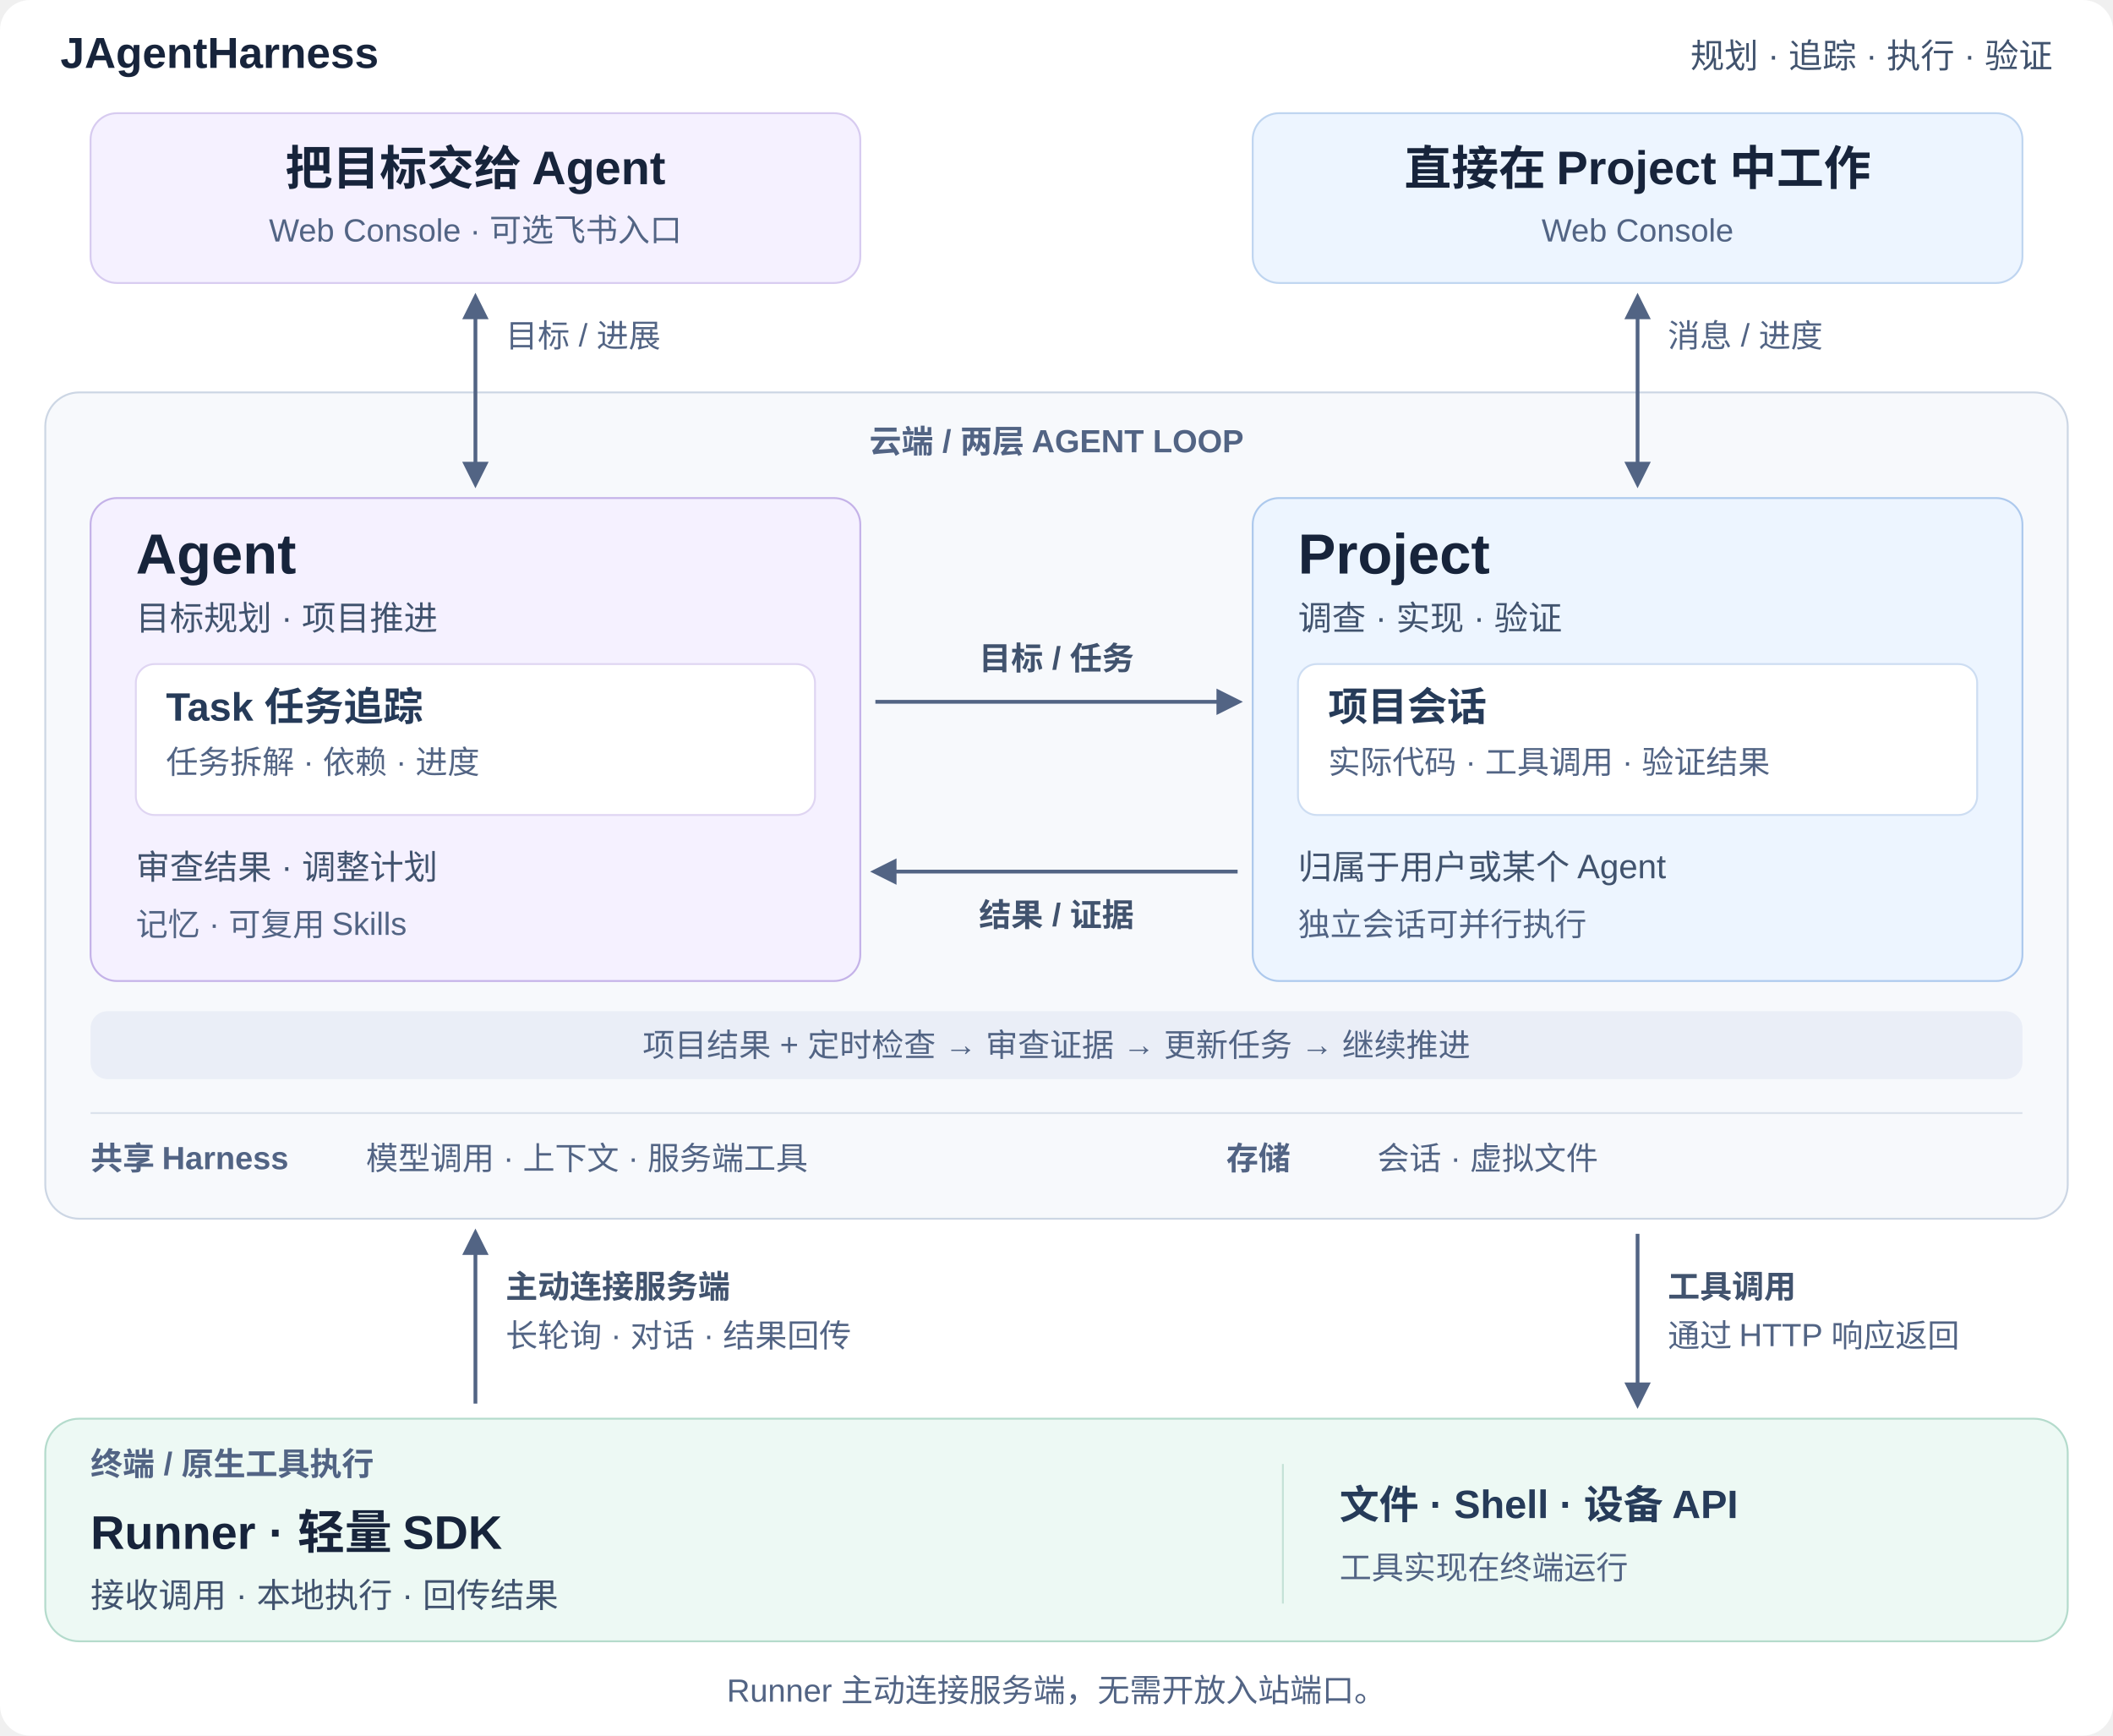
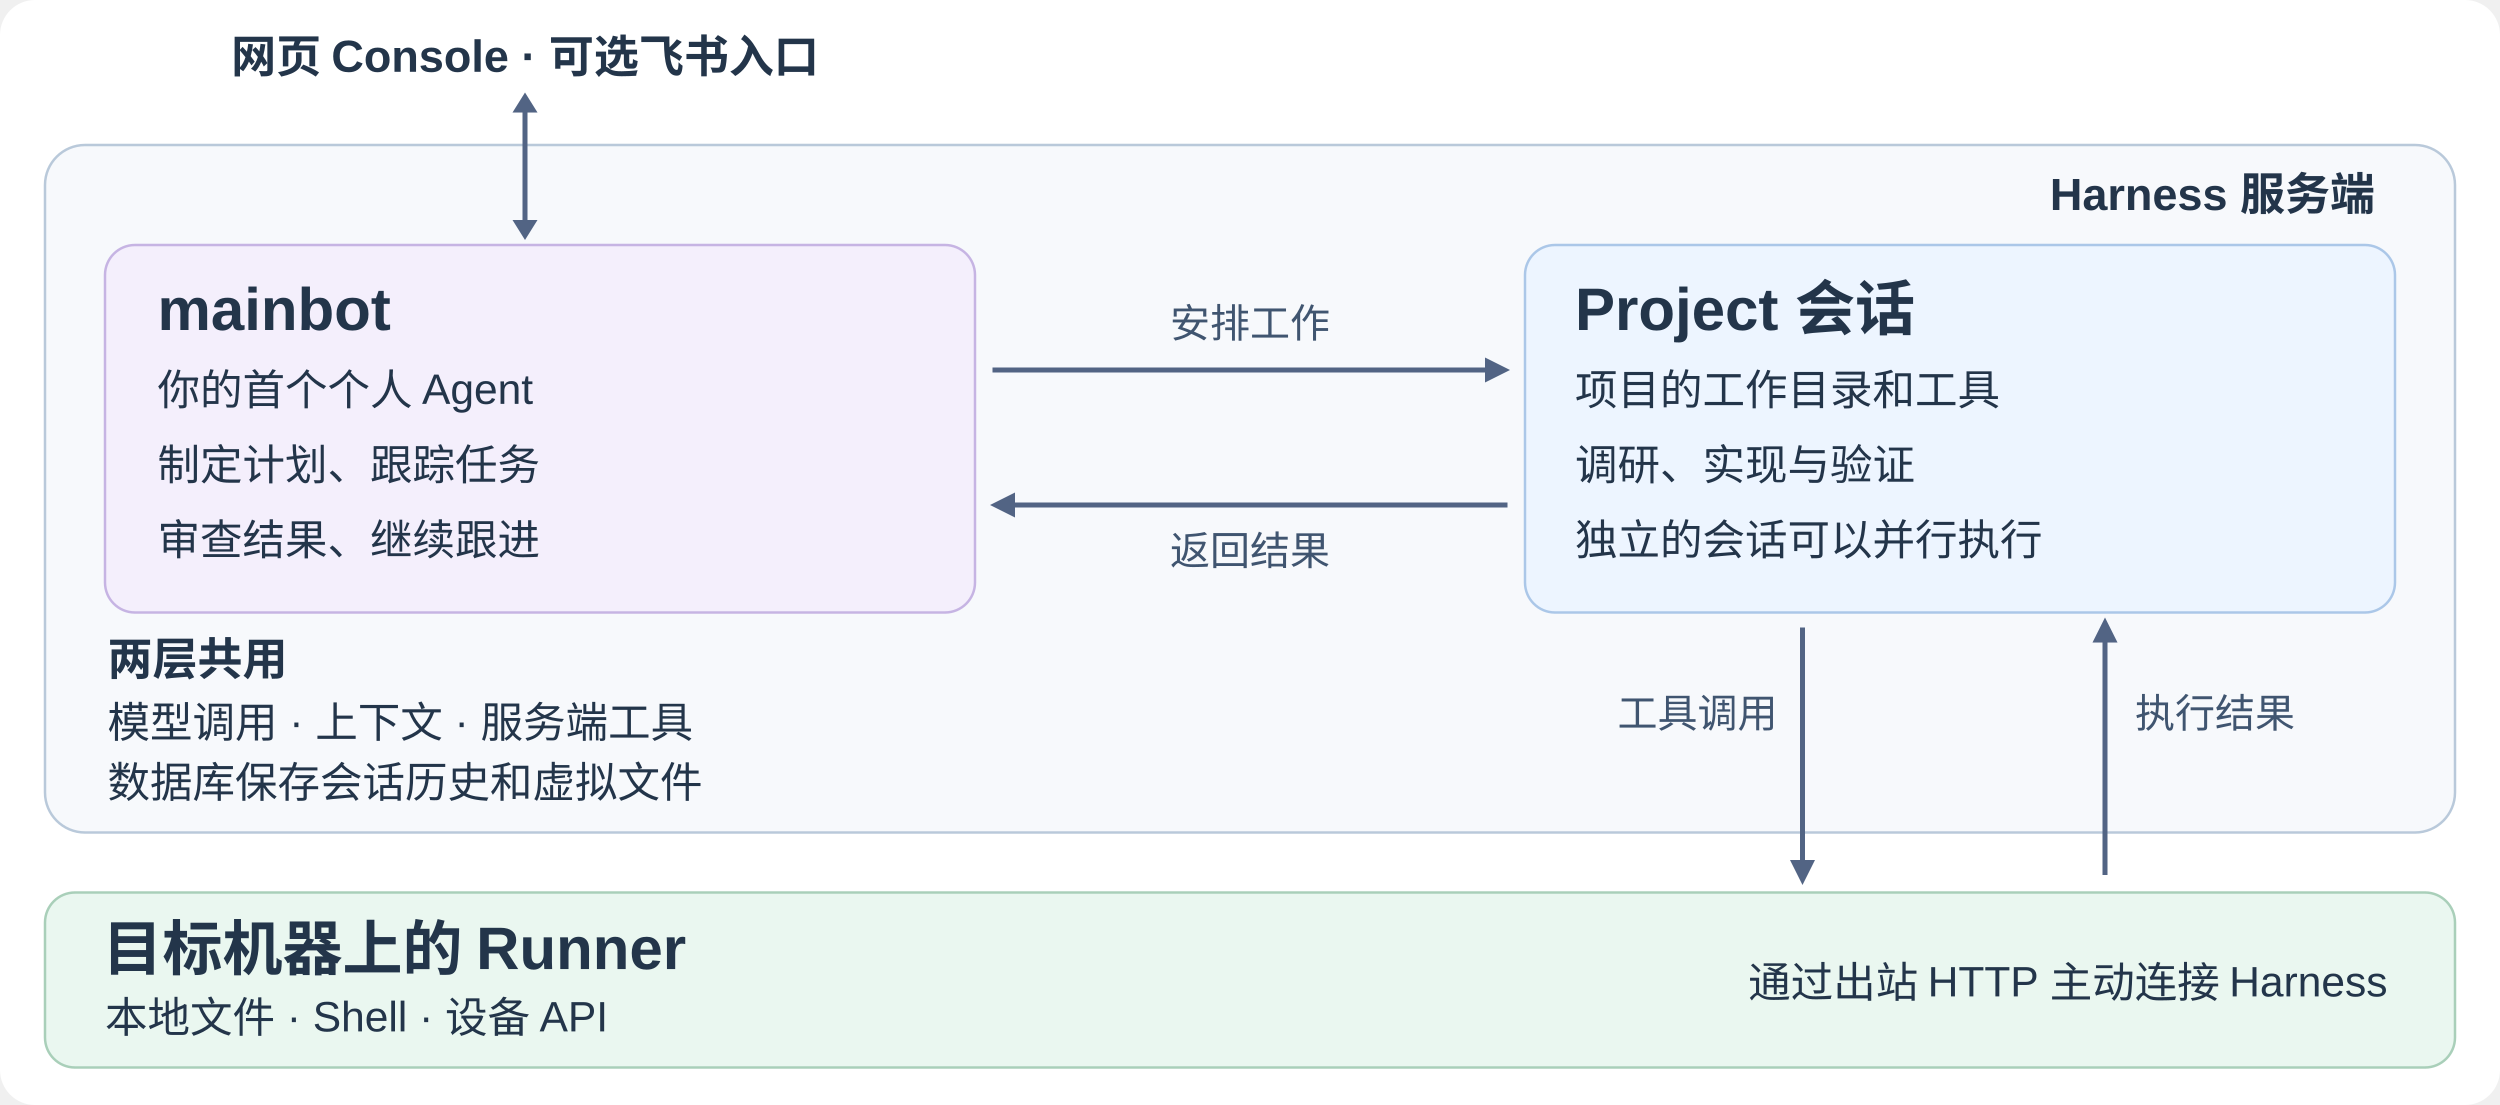
- <svg xmlns="http://www.w3.org/2000/svg" width="1120" height="920" viewBox="0 0 1120 920" role="img" aria-labelledby="title description" xml:lang="zh-CN">
+ <svg xmlns="http://www.w3.org/2000/svg" width="1000" height="442" viewBox="0 0 1000 442" xml:lang="zh-CN" role="img" aria-labelledby="title desc">
  <defs>
-     <marker id="arrow" viewBox="0 0 10 10" refX="8" refY="5" markerWidth="7" markerHeight="7" orient="auto-start-reverse">
-       <path d="M 0 0 L 10 5 L 0 10 Z" fill="#526484" />
-     </marker>
    <style>
-       text { font-family: -apple-system, BlinkMacSystemFont, 'Segoe UI', 'PingFang SC', 'Microsoft YaHei', Arial, sans-serif; }
-       .brand { font-size: 23px; font-weight: 700; fill: #17243b; }
-       .label { font-size: 17px; font-weight: 700; fill: #526484; }
-       .heading { font-size: 30px; font-weight: 700; fill: #17243b; }
-       .entry { font-size: 25px; font-weight: 700; fill: #17243b; }
-       .section { font-size: 21px; font-weight: 700; fill: #263b59; }
-       .body { font-size: 18px; fill: #41536e; }
-       .small { font-size: 17px; fill: #526484; }
-       .flow { font-size: 17px; font-weight: 600; fill: #41536e; }
-       .arrow { fill: none; stroke: #526484; stroke-width: 2; marker-end: url(#arrow); }
-       .both { marker-start: url(#arrow); }
+       text {font-family:-apple-system,BlinkMacSystemFont,"Segoe UI","PingFang SC","Microsoft YaHei",Arial,sans-serif;fill:#23354a}
+       .head {font-size:24px;font-weight:700} .label {font-size:18px;font-weight:600} .body {font-size:17px}
+       .flow {font-size:16px;fill:#405570} .line {stroke:#526484;stroke-width:2;fill:none}
    </style>
  </defs>
-   <rect width="1120" height="920" rx="16" fill="#ffffff" />
-   <text x="32" y="36" class="brand">JAgentHarness</text>
-   <text x="1088" y="36" class="body" text-anchor="end">规划 · 追踪 · 执行 · 验证</text>
-   <rect x="48" y="60" width="408" height="90" rx="14" fill="#f5f1ff" stroke="#d7cbf0" />
-   <rect x="664" y="60" width="408" height="90" rx="14" fill="#edf5ff" stroke="#bfd5f0" />
-   <text x="252" y="98" class="entry" text-anchor="middle">把目标交给 Agent</text>
-   <text x="252" y="128" class="small" text-anchor="middle">Web Console · 可选飞书入口</text>
-   <text x="868" y="98" class="entry" text-anchor="middle">直接在 Project 中工作</text>
-   <text x="868" y="128" class="small" text-anchor="middle">Web Console</text>
-   <rect x="24" y="208" width="1072" height="438" rx="18" fill="#f7f9fc" stroke="#ccd6e4" />
-   <text x="560" y="240" class="label" text-anchor="middle">云端 / 两层 AGENT LOOP</text>
-   <path d="M 252 158 V 256" class="arrow both" />
-   <path d="M 868 158 V 256" class="arrow both" />
-   <text x="268" y="184" class="small">目标 / 进展</text>
-   <text x="884" y="184" class="small">消息 / 进度</text>
-   <rect x="48" y="264" width="408" height="256" rx="14" fill="#f5f1ff" stroke="#c4b2e8" />
-   <text x="72" y="304" class="heading">Agent</text>
-   <text x="72" y="334" class="body">目标规划 · 项目推进</text>
-   <rect x="72" y="352" width="360" height="80" rx="10" fill="#ffffff" stroke="#dfd5f2" />
-   <text x="88" y="382" class="section">Task 任务追踪</text>
-   <text x="88" y="410" class="small">任务拆解 · 依赖 · 进度</text>
-   <text x="72" y="466" class="body">审查结果 · 调整计划</text>
-   <text x="72" y="496" class="small">记忆 · 可复用 Skills</text>
-   <rect x="664" y="264" width="408" height="256" rx="14" fill="#edf5ff" stroke="#adc9ed" />
-   <text x="688" y="304" class="heading">Project</text>
-   <text x="688" y="334" class="body">调查 · 实现 · 验证</text>
-   <rect x="688" y="352" width="360" height="80" rx="10" fill="#ffffff" stroke="#cdddf2" />
-   <text x="704" y="382" class="section">项目会话</text>
-   <text x="704" y="410" class="small">实际代码 · 工具调用 · 验证结果</text>
-   <text x="688" y="466" class="body">归属于用户或某个 Agent</text>
-   <text x="688" y="496" class="small">独立会话可并行执行</text>
-   <path d="M 464 372 H 656" class="arrow" />
-   <text x="560" y="355" class="flow" text-anchor="middle">目标 / 任务</text>
-   <path d="M 656 462 H 464" class="arrow" />
-   <text x="560" y="491" class="flow" text-anchor="middle">结果 / 证据</text>
-   <rect x="48" y="536" width="1024" height="36" rx="9" fill="#eaeef7" />
-   <text x="560" y="560" class="small" text-anchor="middle">项目结果 + 定时检查 → 审查证据 → 更新任务 → 继续推进</text>
-   <path d="M 48 590 H 1072" stroke="#dbe2ec" />
-   <text x="48" y="620" class="label">共享 Harness</text>
-   <text x="194" y="620" class="small">模型调用 · 上下文 · 服务端工具</text>
-   <text x="650" y="620" class="label">存储</text>
-   <text x="730" y="620" class="small">会话 · 虚拟文件</text>
-   <path d="M 252 744 V 654" class="arrow" />
-   <text x="268" y="688" class="flow">主动连接服务端</text>
-   <text x="268" y="714" class="small">长轮询 · 对话 · 结果回传</text>
-   <path d="M 868 654 V 744" class="arrow" />
-   <text x="884" y="688" class="flow">工具调用</text>
-   <text x="884" y="714" class="small">通过 HTTP 响应返回</text>
-   <rect x="24" y="752" width="1072" height="118" rx="18" fill="#edf9f4" stroke="#b4dbcc" />
-   <text x="48" y="782" class="label">终端 / 原生工具执行</text>
-   <text x="48" y="821" class="entry">Runner · 轻量 SDK</text>
-   <text x="48" y="852" class="body">接收调用 · 本地执行 · 回传结果</text>
-   <path d="M 680 776 V 850" stroke="#c5e2d7" />
-   <text x="710" y="805" class="section">文件 · Shell · 设备 API</text>
-   <text x="710" y="837" class="small">工具实现在终端运行</text>
-   <text x="560" y="902" class="small" text-anchor="middle">Runner 主动连接服务端，无需开放入站端口。</text>
+   <rect width="1000" height="442" rx="14" fill="#fff" />
+   <rect x="18" y="58" width="964" height="275" rx="16" fill="#f7f9fc" stroke="#b9c9da" />
+   <text x="950" y="84" text-anchor="end" class="label">Harness 服务端</text>
+   <text x="210" y="29" text-anchor="middle" class="label">网页 Console · 可选飞书入口</text>
+   <path d="M210 40V93" class="line" />
+   <path d="M205 45L210 37L215 45ZM205 88L210 96L215 88Z" fill="#526484" />
+   <rect x="42" y="98" width="348" height="147" rx="12" fill="#f4effc" stroke="#c6b4e3" />
+   <text x="63" y="132" class="head">mainbot</text>
+   <text x="63" y="162" class="body">你的首个个人 Agent</text>
+   <text x="63" y="192" class="body">制定计划、跟踪任务</text>
+   <text x="63" y="222" class="body">审查结果、继续跟进</text>
+   <path d="M397 148H601" class="line" />
+   <path d="M594 143L604 148L594 153Z" fill="#526484" />
+   <text x="500" y="135" text-anchor="middle" class="flow">安排工作</text>
+   <path d="M603 202H399" class="line" />
+   <path d="M406 197L396 202L406 207Z" fill="#526484" />
+   <text x="500" y="226" text-anchor="middle" class="flow">返回结果</text>
+   <rect x="610" y="98" width="348" height="147" rx="12" fill="#edf5ff" stroke="#abc7e8" />
+   <text x="630" y="132" class="head">Project 会话</text>
+   <text x="630" y="162" class="body">项目的工作目录和工具</text>
+   <text x="630" y="192" class="body">调研、实现与验证</text>
+   <text x="630" y="222" class="body">独立的会话可以并行执行</text>
+   <text x="43" y="270" class="label">两层共用</text>
+   <text x="43" y="295" class="body">模型调用 · 上下文 · 服务端工具</text>
+   <text x="43" y="319" class="body">数据库保存会话历史和虚拟文件</text>
+   <path d="M721 251V350" class="line" />
+   <path d="M716 344L721 354L726 344Z" fill="#526484" />
+   <text x="711" y="291" text-anchor="end" class="flow">工具调用</text>
+   <path d="M842 350V251" class="line" />
+   <path d="M837 257L842 247L847 257Z" fill="#526484" />
+   <text x="854" y="291" class="flow">执行结果</text>
+   <rect x="18" y="357" width="964" height="70" rx="12" fill="#eaf7f0" stroke="#a9cfb9" />
+   <text x="41" y="388" class="head">目标机器上的 Runner</text>
+   <text x="42" y="413" class="body">本地文件 · Shell · 设备 API</text>
+   <text x="955" y="399" text-anchor="end" class="body">通过出站 HTTP 主动连接 Harness</text>
</svg>
